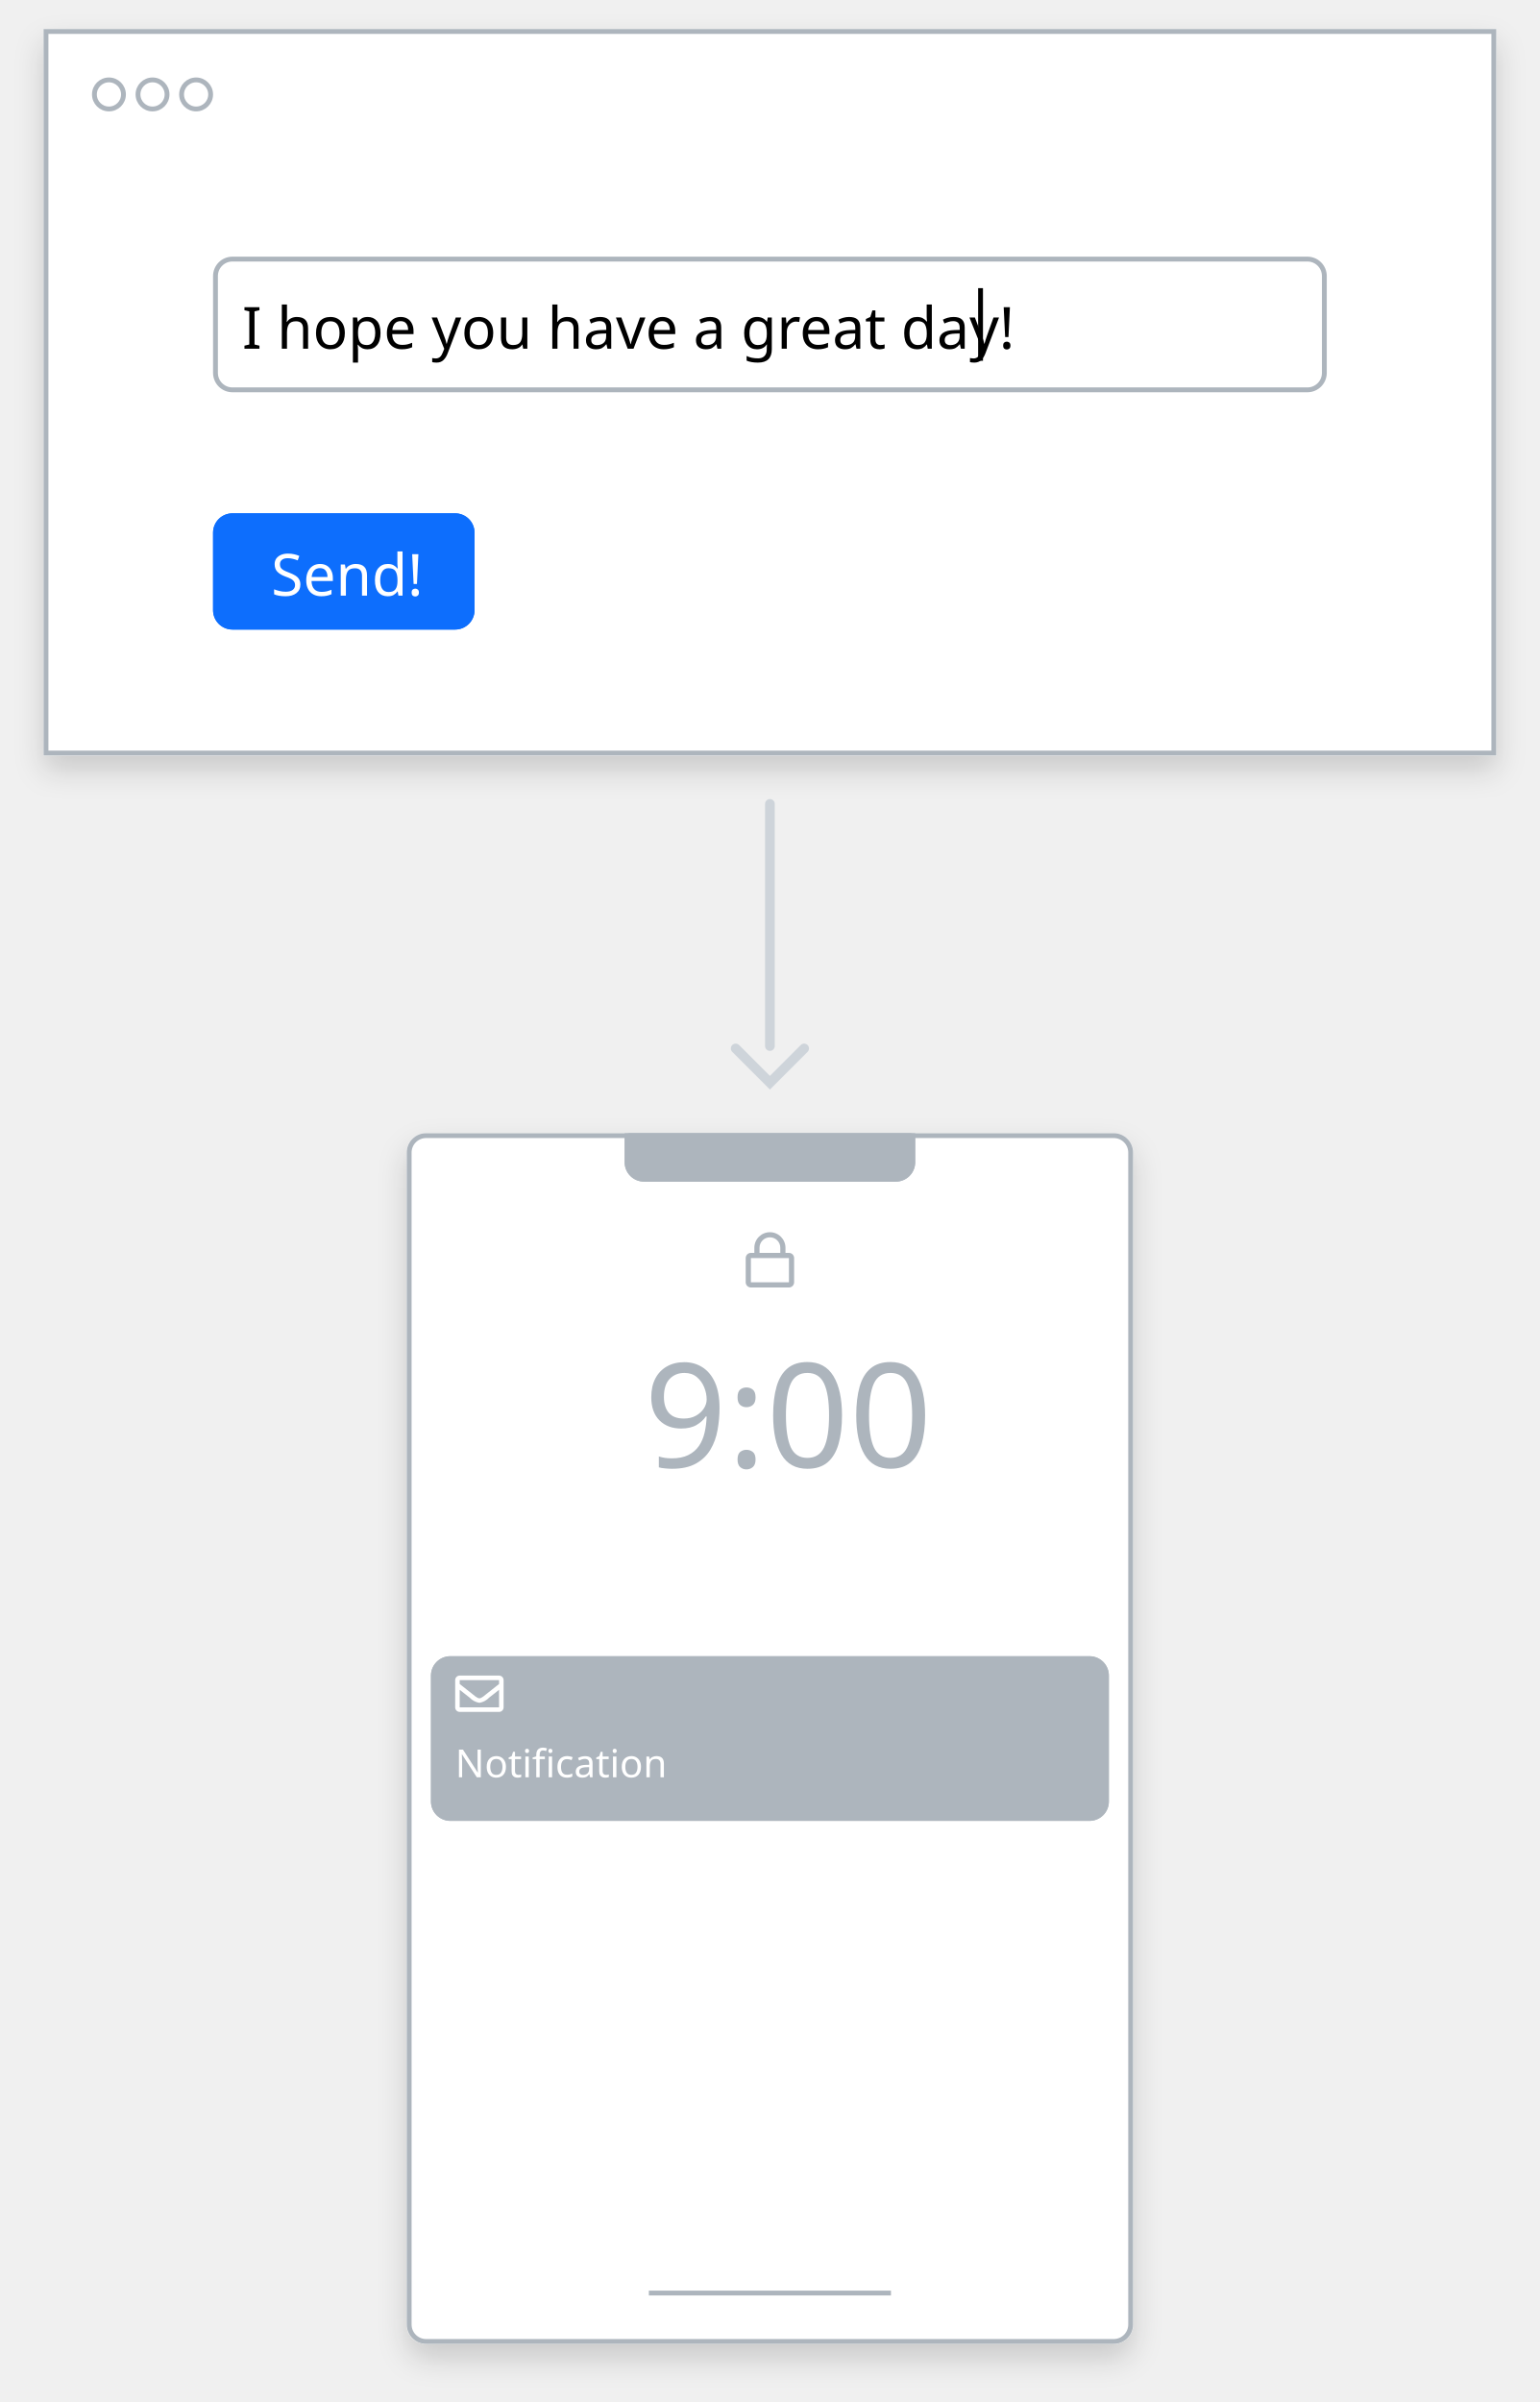
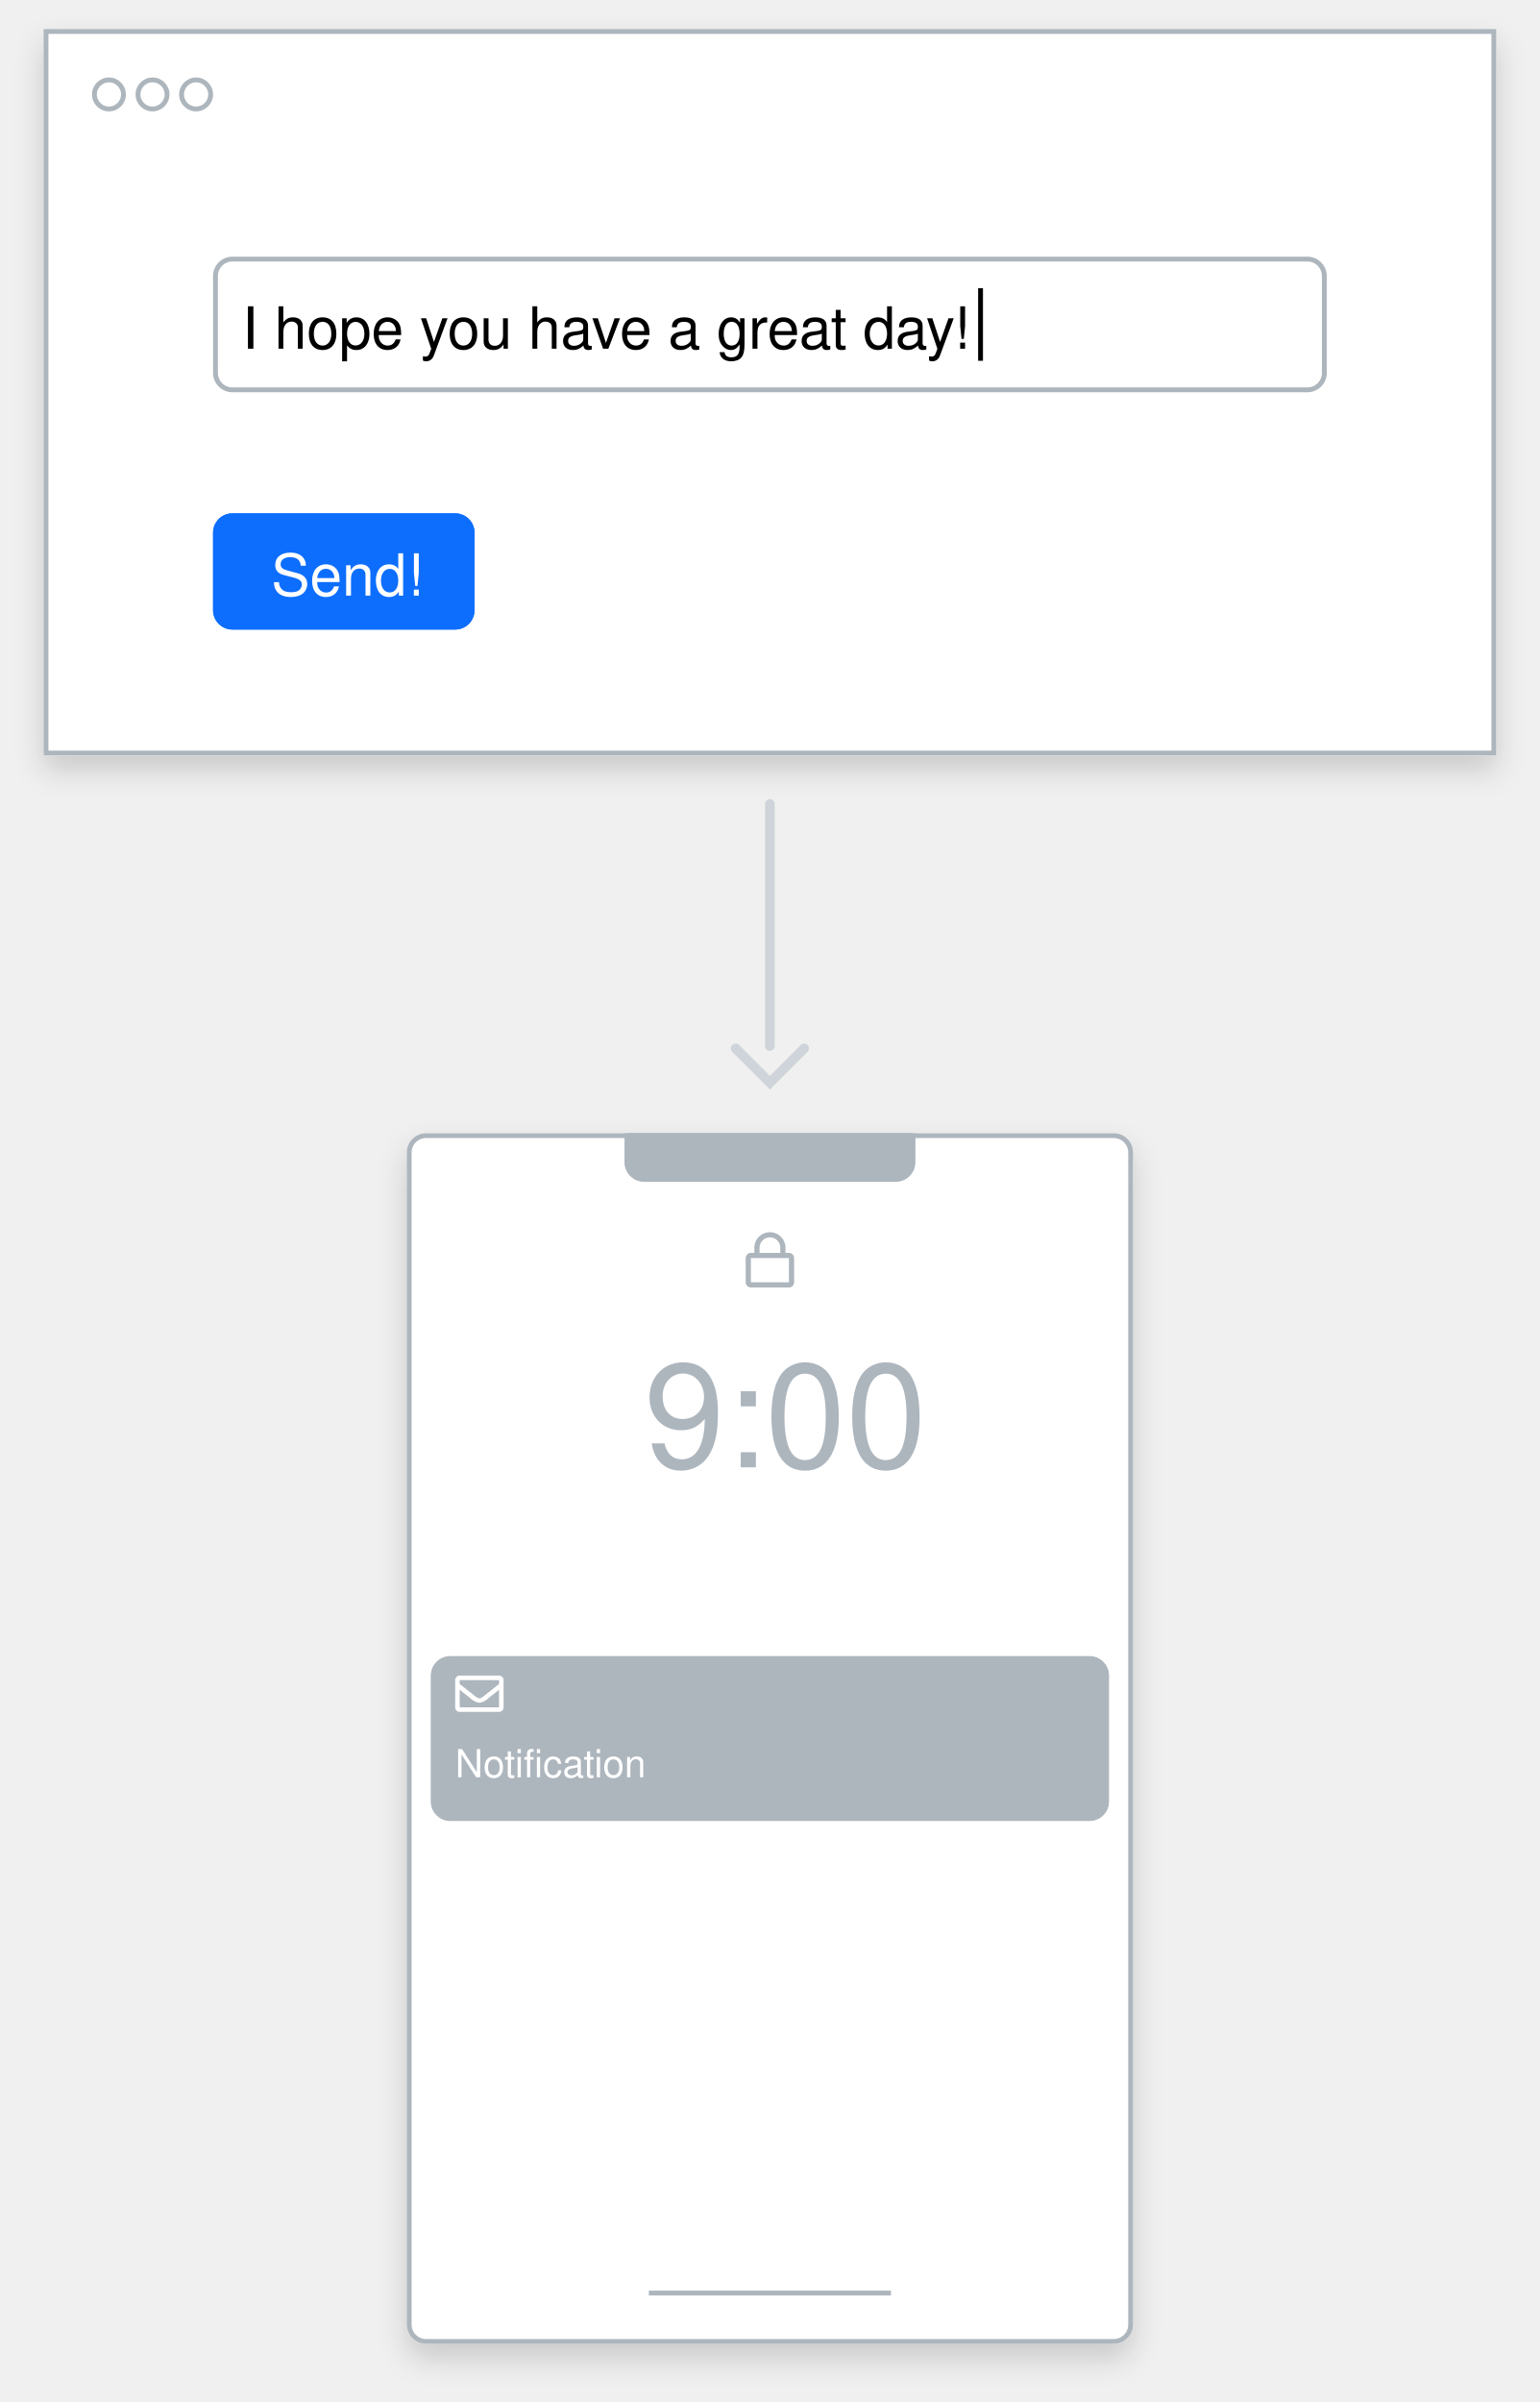
<svg xmlns="http://www.w3.org/2000/svg" width="318" height="496" viewBox="0 0 318 496">
  <defs>
-     <style>.a,.c,.i,.j{fill:#fff;}.a,.f,.g{stroke:#adb5bd;}.b{fill:#0d6efd;stroke:#0d6efd;}.c,.d{font-size:12px;}.c,.d,.j{font-family:SegoeUI, Segoe UI;}.e,.g,.l,.n{fill:none;}.e{stroke:#000;}.f,.h,.k{fill:#adb5bd;}.j{font-size:8px;}.k{font-size:30px;font-family:SegoeUI-Light, Segoe UI;font-weight:300;}.l{stroke:#ced4da;stroke-linecap:round;stroke-width:2px;}.m{stroke:none;}.o{filter:url(#c);}.p{filter:url(#a);}</style>
+     <style>.a,.c,.i,.j{fill:#fff;}.a,.f,.g{stroke:#adb5bd;}.b{fill:#0d6efd;stroke:#0d6efd;}.c,.d{font-size:12px;}.c,.d,.j{font-family:Helvetica, Helvetica;}.e,.g,.l,.n{fill:none;}.e{stroke:#000;}.f,.h,.k{fill:#adb5bd;}.j{font-size:8px;}.k{font-size:30px;font-family:Helvetica, Helvetica;font-weight:300;}.l{stroke:#ced4da;stroke-linecap:round;stroke-width:2px;}.m{stroke:none;}.o{filter:url(#c);}.p{filter:url(#a);}</style>
    <filter id="a" x="0" y="0" width="318" height="168" filterUnits="userSpaceOnUse">
      <feOffset dy="3" input="SourceAlpha" />
      <feGaussianBlur stdDeviation="3" result="b" />
      <feFlood flood-opacity="0.161" />
      <feComposite operator="in" in2="b" />
      <feComposite in="SourceGraphic" />
    </filter>
    <filter id="c" x="75" y="228" width="168" height="268" filterUnits="userSpaceOnUse">
      <feOffset dy="3" input="SourceAlpha" />
      <feGaussianBlur stdDeviation="3" result="d" />
      <feFlood flood-opacity="0.161" />
      <feComposite operator="in" in2="d" />
      <feComposite in="SourceGraphic" />
    </filter>
  </defs>
  <g transform="translate(9 6)">
    <g transform="translate(-199 -251)">
      <g class="p" transform="matrix(1, 0, 0, 1, 190, 245)">
        <g class="a" transform="translate(9 6)">
          <rect class="m" width="300" height="150" />
          <rect class="n" x="0.5" y="0.5" width="299" height="149" />
        </g>
      </g>
      <g class="a" transform="translate(209 261)">
        <circle class="m" cx="3.5" cy="3.5" r="3.5" />
        <circle class="n" cx="3.5" cy="3.5" r="3" />
      </g>
      <g class="a" transform="translate(227 261)">
        <circle class="m" cx="3.5" cy="3.5" r="3.5" />
        <circle class="n" cx="3.5" cy="3.5" r="3" />
      </g>
      <g class="a" transform="translate(218 261)">
        <circle class="m" cx="3.5" cy="3.5" r="3.5" />
        <circle class="n" cx="3.5" cy="3.5" r="3" />
      </g>
      <g transform="translate(-6 10)">
        <g class="b" transform="translate(240 341)">
          <rect class="m" width="54" height="24" rx="4" />
          <rect class="n" x="0.5" y="0.5" width="53" height="23" rx="3.5" />
        </g>
        <text class="c" transform="translate(252 358)">
          <tspan x="0" y="0">Send!</tspan>
        </text>
      </g>
      <g transform="translate(0 -7)">
        <g class="a" transform="translate(234 305)">
          <rect class="m" width="230" height="28" rx="4" />
          <rect class="n" x="0.5" y="0.5" width="229" height="27" rx="3.5" />
        </g>
        <text class="d" transform="translate(240 324)">
          <tspan x="0" y="0">I hope you have a great day!</tspan>
        </text>
      </g>
      <line class="e" y2="15" transform="translate(392.5 304.5)" />
    </g>
    <g transform="translate(-199 -251)">
      <g class="o" transform="matrix(1, 0, 0, 1, 190, 245)">
        <g class="a" transform="translate(84 234)">
          <rect class="m" width="150" height="250" rx="4" />
          <rect class="n" x="0.5" y="0.5" width="149" height="249" rx="3.5" />
        </g>
      </g>
      <g class="f" transform="translate(319 479)">
        <path class="m" d="M0,0H60a0,0,0,0,1,0,0V6a4,4,0,0,1-4,4H4A4,4,0,0,1,0,6V0A0,0,0,0,1,0,0Z" />
        <path class="n" d="M1,.5H59a.5.5,0,0,1,.5.5V6A3.5,3.5,0,0,1,56,9.5H4A3.5,3.5,0,0,1,.5,6V1A.5.5,0,0,1,1,.5Z" />
      </g>
      <line class="g" x2="50" transform="translate(324 718.5)" />
      <path class="h" d="M8.929,4.285H8.214V3.245a3.214,3.214,0,1,0-6.429-.031V4.285H1.071A1.072,1.072,0,0,0,0,5.357v5a1.072,1.072,0,0,0,1.071,1.071H8.929A1.072,1.072,0,0,0,10,10.357v-5A1.072,1.072,0,0,0,8.929,4.285ZM2.857,3.214a2.143,2.143,0,1,1,4.286,0V4.285H2.857Zm6.071,7.143H1.071v-5H8.929Z" transform="translate(344 499.429)" />
      <g transform="translate(0 47)">
        <g class="f" transform="translate(279 540)">
          <rect class="m" width="140" height="34" rx="4" />
          <rect class="n" x="0.5" y="0.5" width="139" height="33" rx="3.5" />
        </g>
        <path class="i" d="M9.063,64H.938A.937.937,0,0,0,0,64.937v5.625a.937.937,0,0,0,.938.938H9.063A.937.937,0,0,0,10,70.562V64.937A.937.937,0,0,0,9.063,64Zm0,.938v.8c-.438.357-1.136.911-2.629,2.08-.329.259-.98.88-1.434.873s-1.105-.614-1.434-.873c-1.492-1.169-2.191-1.723-2.629-2.08v-.8ZM.938,70.562V66.937c.448.356,1.082.857,2.05,1.614A3.588,3.588,0,0,0,5,69.625a3.583,3.583,0,0,0,2.013-1.073c.967-.757,1.6-1.258,2.05-1.614v3.625Z" transform="translate(284 480)" />
        <text class="j" transform="translate(284 565)">
          <tspan x="0" y="0">Notification</tspan>
        </text>
      </g>
      <text class="k" transform="translate(323 548)">
        <tspan x="0" y="0">9:00</tspan>
      </text>
    </g>
    <g transform="translate(-199 -251)">
      <line class="l" y2="50" transform="translate(349 411)" />
      <path class="l" d="M0,10H10V0" transform="translate(349 454.429) rotate(45)" />
    </g>
  </g>
</svg>
